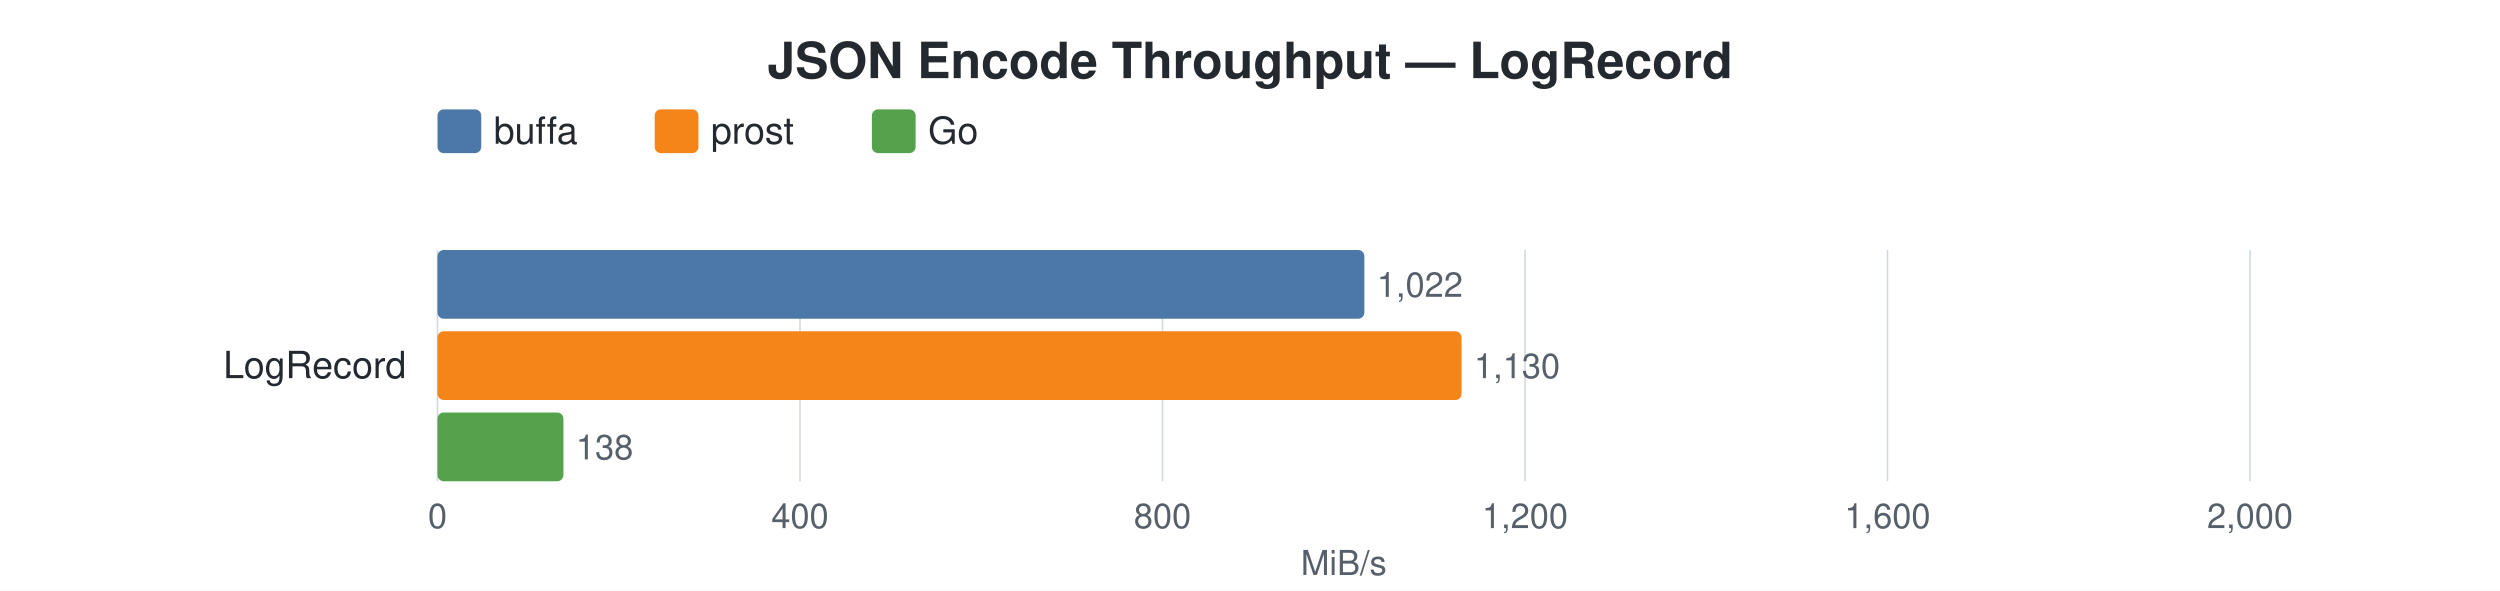
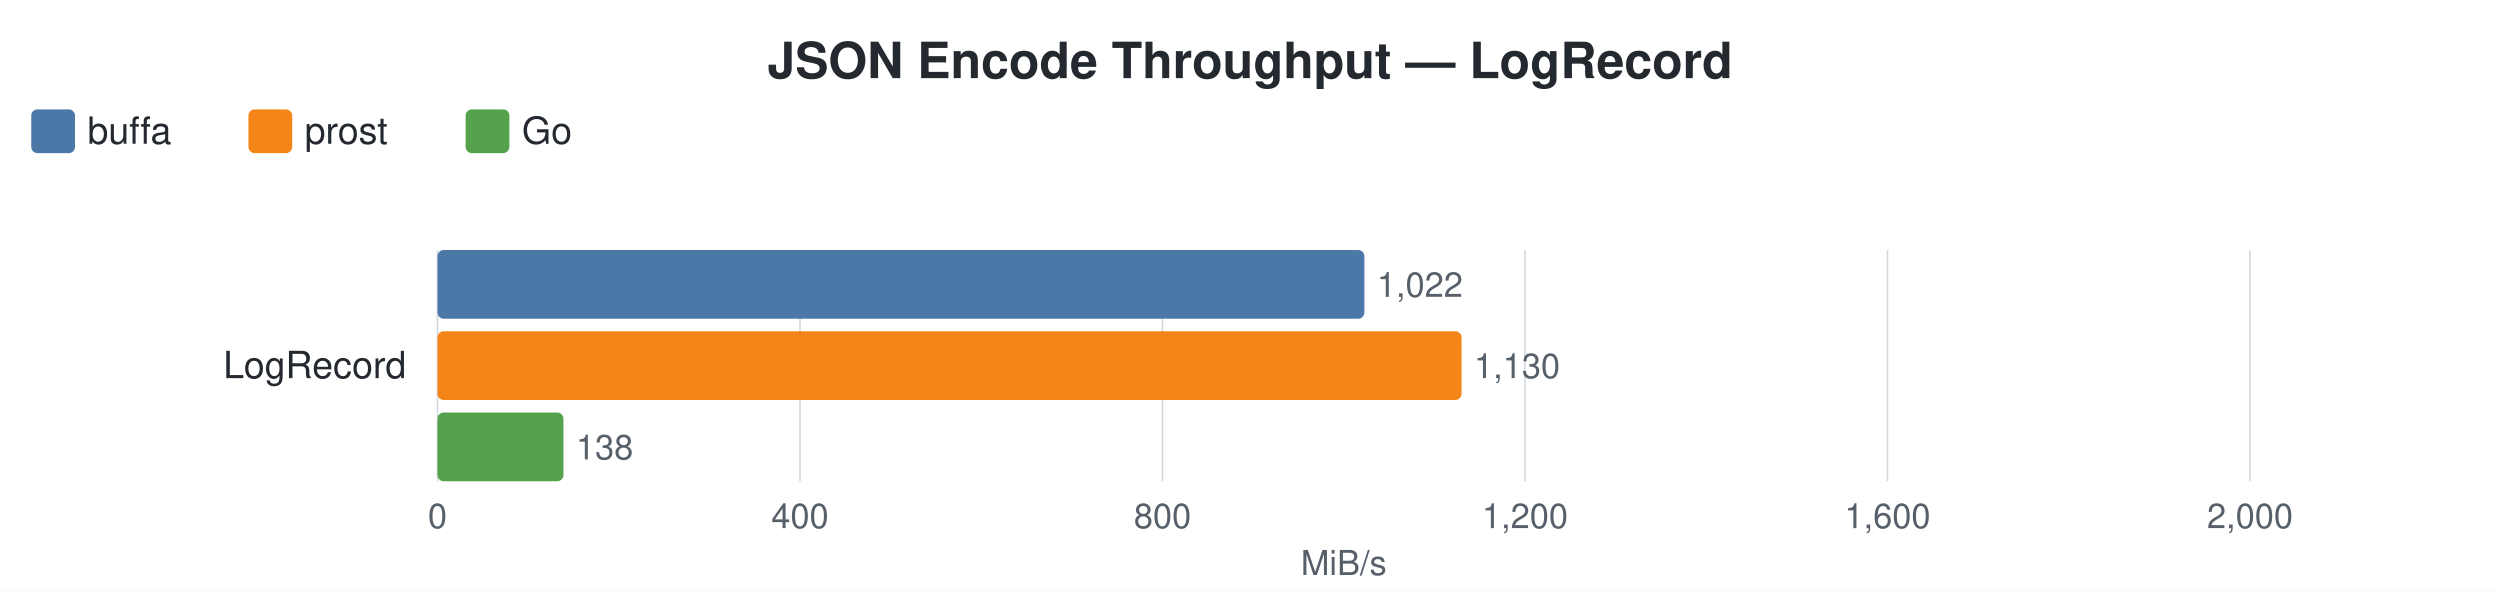
<svg xmlns="http://www.w3.org/2000/svg" width="800" height="189" viewBox="0 0 800 189">
  <style>
    text { font-family: -apple-system, BlinkMacSystemFont, "Segoe UI", Helvetica, Arial, sans-serif; }
    .title { font-size: 16px; font-weight: 600; fill: #24292f; }
    .label { font-size: 12px; fill: #24292f; }
    .value { font-size: 11px; fill: #57606a; }
    .axis-label { font-size: 11px; fill: #57606a; }
    .legend-text { font-size: 12px; fill: #24292f; }
    .grid { stroke: #d0d7de; stroke-width: 0.5; }
  </style>
  <rect width="100%" height="100%" fill="white" />
  <text x="400.0" y="25" text-anchor="middle" class="title">JSON Encode Throughput — LogRecord</text>
-   <rect x="140" y="35" width="14" height="14" rx="2" fill="#4C78A8" />
-   <text x="158" y="46" class="legend-text">buffa</text>
-   <rect x="209.5" y="35" width="14" height="14" rx="2" fill="#F58518" />
-   <text x="227.5" y="46" class="legend-text">prost</text>
-   <rect x="279.0" y="35" width="14" height="14" rx="2" fill="#54A24B" />
-   <text x="297.0" y="46" class="legend-text">Go</text>
+   <rect x="10" y="35" width="14" height="14" rx="2" fill="#4C78A8" />
+   <text x="28" y="46" class="legend-text">buffa</text>
+   <rect x="79.5" y="35" width="14" height="14" rx="2" fill="#F58518" />
+   <text x="97.5" y="46" class="legend-text">prost</text>
+   <rect x="149" y="35" width="14" height="14" rx="2" fill="#54A24B" />
+   <text x="167" y="46" class="legend-text">Go</text>
  <line x1="140.0" y1="80" x2="140.0" y2="154" class="grid" />
  <text x="140.0" y="169" text-anchor="middle" class="axis-label">0</text>
  <line x1="256.0" y1="80" x2="256.0" y2="154" class="grid" />
  <text x="256.0" y="169" text-anchor="middle" class="axis-label">400</text>
  <line x1="372.0" y1="80" x2="372.0" y2="154" class="grid" />
  <text x="372.0" y="169" text-anchor="middle" class="axis-label">800</text>
  <line x1="488.0" y1="80" x2="488.0" y2="154" class="grid" />
  <text x="488.0" y="169" text-anchor="middle" class="axis-label">1,200</text>
  <line x1="604.0" y1="80" x2="604.0" y2="154" class="grid" />
  <text x="604.0" y="169" text-anchor="middle" class="axis-label">1,600</text>
  <line x1="720.0" y1="80" x2="720.0" y2="154" class="grid" />
  <text x="720.0" y="169" text-anchor="middle" class="axis-label">2,000</text>
  <text x="430.0" y="184" text-anchor="middle" class="axis-label">MiB/s</text>
  <text x="130" y="121.0" text-anchor="end" class="label">LogRecord</text>
  <rect x="140" y="80.0" width="296.6" height="22" rx="2" fill="#4C78A8" />
  <text x="440.6" y="95.0" class="value">1,022</text>
  <rect x="140" y="106.0" width="327.7" height="22" rx="2" fill="#F58518" />
  <text x="471.7" y="121.0" class="value">1,130</text>
  <rect x="140" y="132.0" width="40.3" height="22" rx="2" fill="#54A24B" />
  <text x="184.3" y="147.0" class="value">138</text>
</svg>
